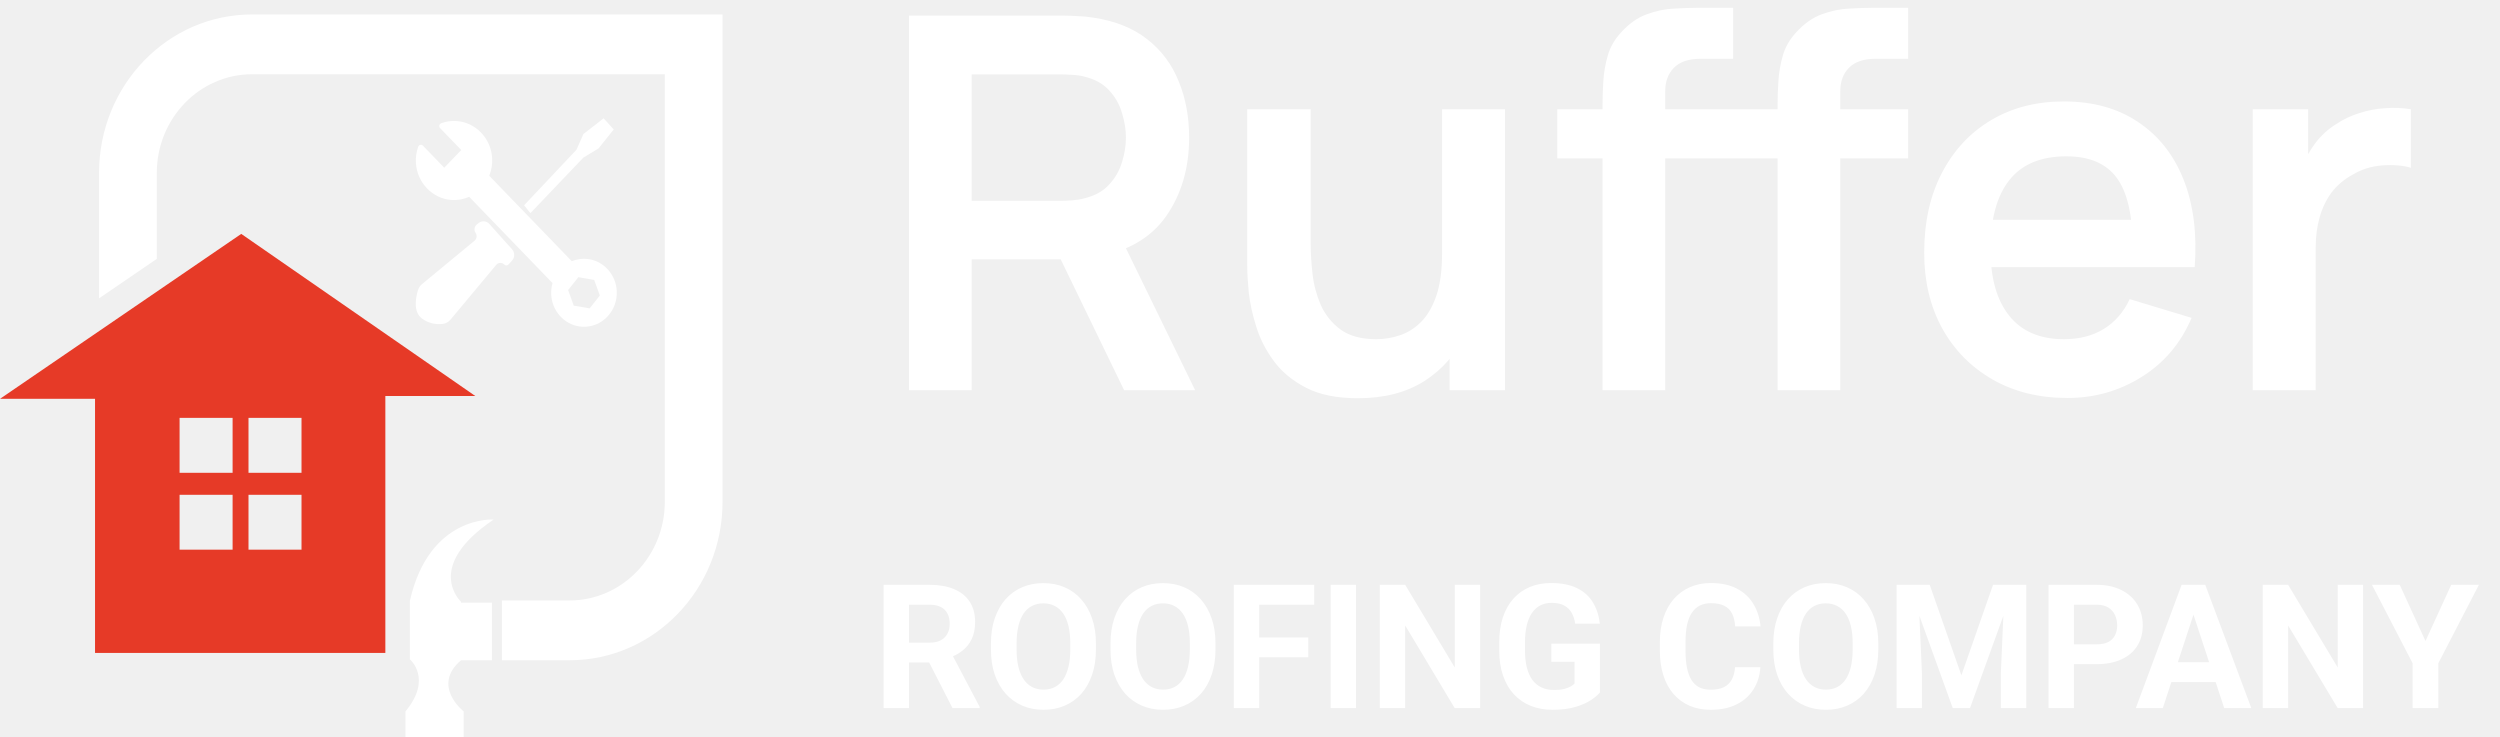
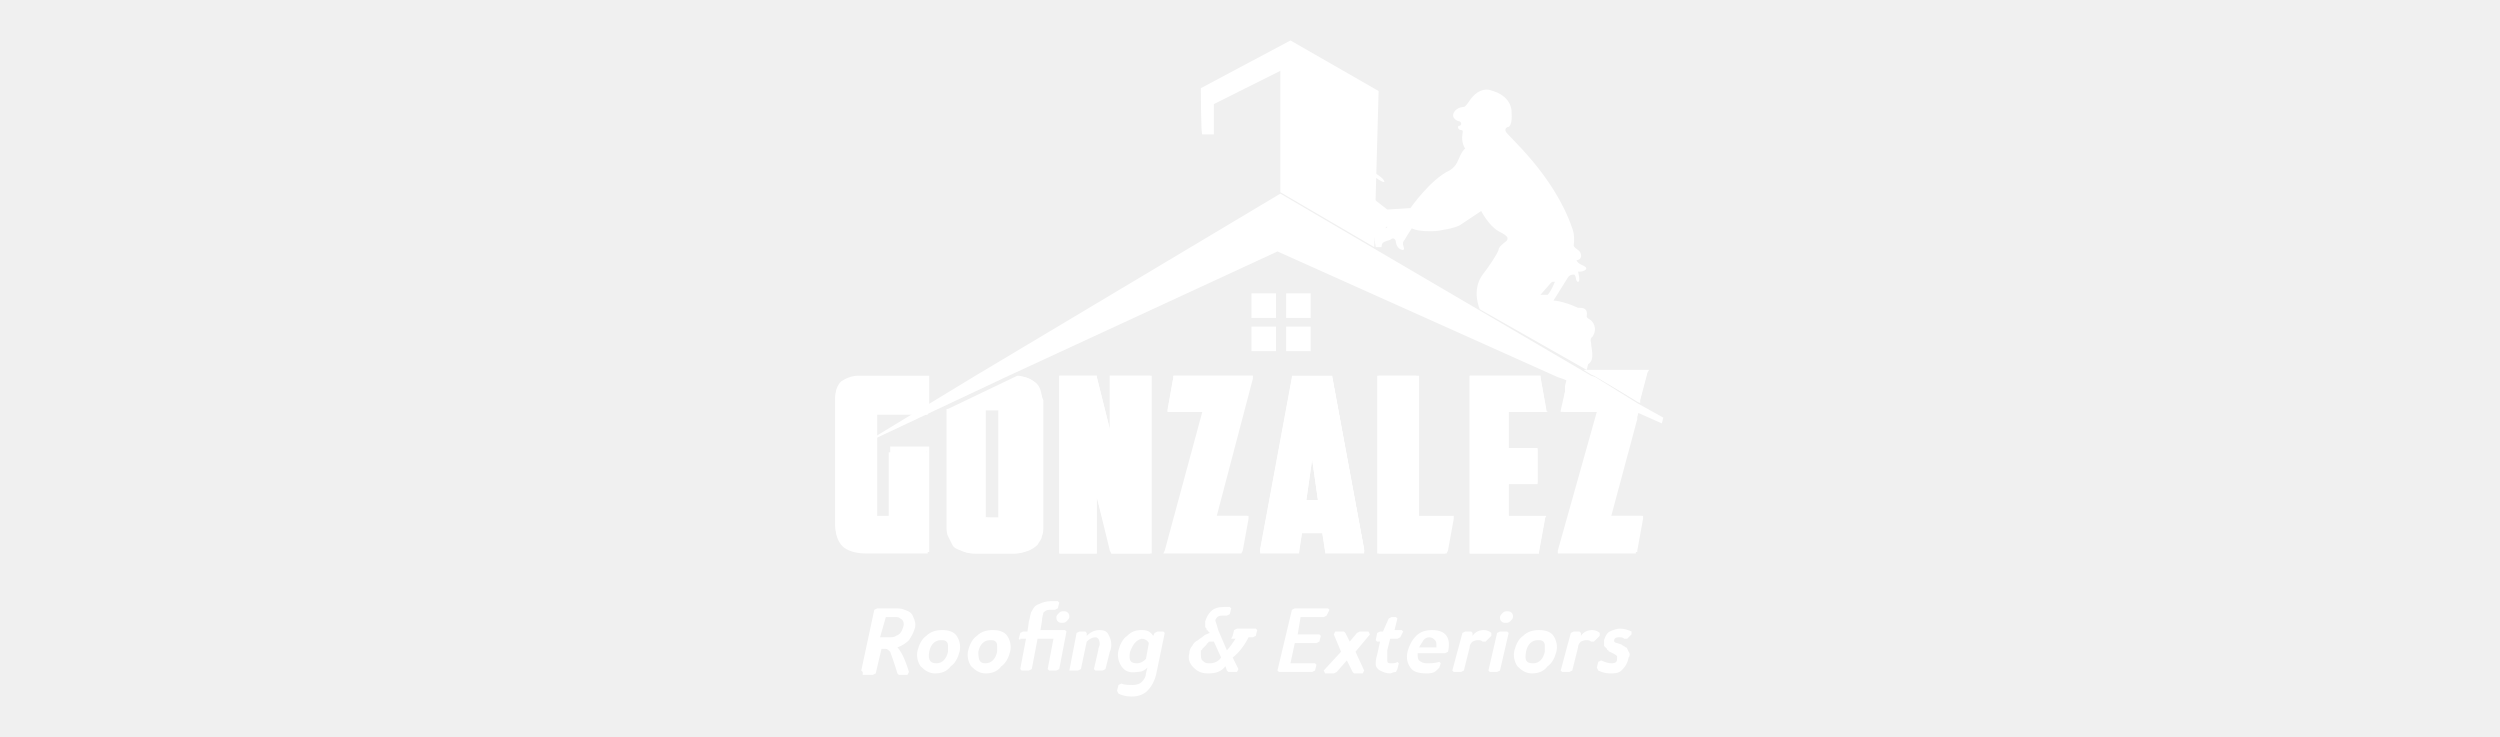
- <svg xmlns="http://www.w3.org/2000/svg" width="173" height="51" viewBox="0 0 173 51" fill="none">
-   <path d="M61.144 40.469H64.325C64.978 40.469 65.538 40.566 66.007 40.762C66.48 40.957 66.843 41.246 67.097 41.629C67.351 42.012 67.478 42.482 67.478 43.041C67.478 43.498 67.399 43.891 67.243 44.219C67.091 44.543 66.874 44.815 66.593 45.033C66.315 45.248 65.989 45.42 65.614 45.549L65.058 45.842H62.292L62.28 44.471H64.337C64.645 44.471 64.901 44.416 65.105 44.307C65.308 44.197 65.46 44.045 65.561 43.85C65.667 43.654 65.72 43.428 65.72 43.17C65.72 42.897 65.669 42.66 65.567 42.461C65.466 42.262 65.311 42.109 65.105 42.004C64.897 41.898 64.638 41.846 64.325 41.846H62.901V49H61.144V40.469ZM65.913 49L63.968 45.197L65.825 45.185L67.794 48.918V49H65.913ZM75.839 44.535V44.94C75.839 45.588 75.751 46.17 75.575 46.685C75.399 47.201 75.151 47.641 74.831 48.004C74.511 48.363 74.128 48.639 73.683 48.83C73.241 49.022 72.751 49.117 72.212 49.117C71.677 49.117 71.186 49.022 70.741 48.83C70.3 48.639 69.917 48.363 69.593 48.004C69.269 47.641 69.017 47.201 68.837 46.685C68.661 46.17 68.573 45.588 68.573 44.94V44.535C68.573 43.883 68.661 43.301 68.837 42.789C69.013 42.273 69.261 41.834 69.581 41.471C69.905 41.107 70.288 40.83 70.73 40.639C71.175 40.447 71.665 40.352 72.2 40.352C72.739 40.352 73.23 40.447 73.671 40.639C74.116 40.83 74.499 41.107 74.819 41.471C75.144 41.834 75.394 42.273 75.569 42.789C75.749 43.301 75.839 43.883 75.839 44.535ZM74.064 44.94V44.523C74.064 44.07 74.022 43.672 73.94 43.328C73.858 42.984 73.737 42.695 73.577 42.461C73.417 42.227 73.222 42.051 72.991 41.934C72.761 41.812 72.497 41.752 72.2 41.752C71.903 41.752 71.64 41.812 71.409 41.934C71.183 42.051 70.989 42.227 70.829 42.461C70.673 42.695 70.554 42.984 70.472 43.328C70.39 43.672 70.349 44.07 70.349 44.523V44.94C70.349 45.389 70.39 45.787 70.472 46.135C70.554 46.478 70.675 46.77 70.835 47.008C70.995 47.242 71.19 47.42 71.421 47.541C71.651 47.662 71.915 47.723 72.212 47.723C72.509 47.723 72.772 47.662 73.003 47.541C73.233 47.42 73.427 47.242 73.583 47.008C73.739 46.77 73.858 46.478 73.94 46.135C74.022 45.787 74.064 45.389 74.064 44.94ZM84.112 44.535V44.94C84.112 45.588 84.024 46.17 83.849 46.685C83.673 47.201 83.425 47.641 83.105 48.004C82.784 48.363 82.401 48.639 81.956 48.83C81.515 49.022 81.024 49.117 80.485 49.117C79.95 49.117 79.46 49.022 79.015 48.83C78.573 48.639 78.19 48.363 77.866 48.004C77.542 47.641 77.29 47.201 77.11 46.685C76.935 46.17 76.847 45.588 76.847 44.94V44.535C76.847 43.883 76.935 43.301 77.11 42.789C77.286 42.273 77.534 41.834 77.855 41.471C78.179 41.107 78.561 40.83 79.003 40.639C79.448 40.447 79.939 40.352 80.474 40.352C81.013 40.352 81.503 40.447 81.944 40.639C82.39 40.83 82.772 41.107 83.093 41.471C83.417 41.834 83.667 42.273 83.843 42.789C84.022 43.301 84.112 43.883 84.112 44.535ZM82.337 44.94V44.523C82.337 44.07 82.296 43.672 82.214 43.328C82.132 42.984 82.011 42.695 81.851 42.461C81.69 42.227 81.495 42.051 81.265 41.934C81.034 41.812 80.77 41.752 80.474 41.752C80.177 41.752 79.913 41.812 79.683 41.934C79.456 42.051 79.263 42.227 79.103 42.461C78.946 42.695 78.827 42.984 78.745 43.328C78.663 43.672 78.622 44.07 78.622 44.523V44.94C78.622 45.389 78.663 45.787 78.745 46.135C78.827 46.478 78.948 46.77 79.108 47.008C79.269 47.242 79.464 47.42 79.694 47.541C79.925 47.662 80.189 47.723 80.485 47.723C80.782 47.723 81.046 47.662 81.276 47.541C81.507 47.42 81.7 47.242 81.856 47.008C82.013 46.77 82.132 46.478 82.214 46.135C82.296 45.787 82.337 45.389 82.337 44.94ZM87.136 40.469V49H85.378V40.469H87.136ZM90.534 44.113V45.484H86.655V44.113H90.534ZM90.944 40.469V41.846H86.655V40.469H90.944ZM93.833 40.469V49H92.081V40.469H93.833ZM102.423 40.469V49H100.665L97.237 43.281V49H95.48V40.469H97.237L100.671 46.193V40.469H102.423ZM110.714 44.541V47.922C110.581 48.082 110.376 48.256 110.099 48.443C109.821 48.627 109.464 48.785 109.026 48.918C108.589 49.051 108.06 49.117 107.438 49.117C106.888 49.117 106.386 49.027 105.933 48.848C105.479 48.664 105.089 48.397 104.761 48.045C104.437 47.693 104.187 47.264 104.011 46.756C103.835 46.244 103.747 45.66 103.747 45.004V44.471C103.747 43.815 103.831 43.23 103.999 42.719C104.171 42.207 104.415 41.775 104.731 41.424C105.048 41.072 105.425 40.805 105.862 40.621C106.3 40.438 106.786 40.346 107.321 40.346C108.063 40.346 108.673 40.467 109.149 40.709C109.626 40.947 109.989 41.279 110.239 41.705C110.493 42.127 110.649 42.611 110.708 43.158H109.003C108.96 42.869 108.878 42.617 108.757 42.402C108.636 42.188 108.462 42.02 108.235 41.898C108.013 41.777 107.724 41.717 107.368 41.717C107.075 41.717 106.813 41.777 106.583 41.898C106.356 42.016 106.165 42.19 106.009 42.42C105.853 42.65 105.733 42.935 105.651 43.275C105.569 43.615 105.528 44.01 105.528 44.459V45.004C105.528 45.449 105.571 45.844 105.657 46.188C105.743 46.527 105.87 46.815 106.038 47.049C106.21 47.279 106.421 47.453 106.671 47.57C106.921 47.688 107.212 47.746 107.544 47.746C107.821 47.746 108.052 47.723 108.235 47.676C108.423 47.629 108.573 47.572 108.687 47.506C108.804 47.435 108.894 47.369 108.956 47.307V45.795H107.351V44.541H110.714ZM120.065 46.17H121.817C121.782 46.744 121.624 47.254 121.343 47.699C121.065 48.145 120.677 48.492 120.177 48.742C119.681 48.992 119.083 49.117 118.384 49.117C117.837 49.117 117.347 49.023 116.913 48.836C116.479 48.645 116.108 48.371 115.8 48.016C115.495 47.66 115.263 47.23 115.103 46.727C114.942 46.223 114.862 45.658 114.862 45.033V44.441C114.862 43.816 114.944 43.252 115.108 42.748C115.276 42.24 115.515 41.809 115.823 41.453C116.136 41.098 116.509 40.824 116.942 40.633C117.376 40.441 117.86 40.346 118.396 40.346C119.106 40.346 119.706 40.475 120.194 40.732C120.687 40.99 121.067 41.346 121.337 41.799C121.61 42.252 121.774 42.768 121.829 43.346H120.071C120.052 43.002 119.983 42.711 119.866 42.473C119.749 42.23 119.571 42.049 119.333 41.928C119.099 41.803 118.786 41.74 118.396 41.74C118.103 41.74 117.847 41.795 117.628 41.904C117.409 42.014 117.226 42.18 117.077 42.402C116.929 42.625 116.817 42.906 116.743 43.246C116.673 43.582 116.638 43.977 116.638 44.43V45.033C116.638 45.475 116.671 45.863 116.737 46.199C116.804 46.531 116.905 46.812 117.042 47.043C117.183 47.27 117.362 47.441 117.581 47.559C117.804 47.672 118.071 47.728 118.384 47.728C118.751 47.728 119.054 47.67 119.292 47.553C119.53 47.435 119.712 47.262 119.837 47.031C119.966 46.801 120.042 46.514 120.065 46.17ZM129.979 44.535V44.94C129.979 45.588 129.892 46.17 129.716 46.685C129.54 47.201 129.292 47.641 128.972 48.004C128.651 48.363 128.269 48.639 127.823 48.83C127.382 49.022 126.892 49.117 126.353 49.117C125.817 49.117 125.327 49.022 124.882 48.83C124.44 48.639 124.058 48.363 123.733 48.004C123.409 47.641 123.157 47.201 122.978 46.685C122.802 46.17 122.714 45.588 122.714 44.94V44.535C122.714 43.883 122.802 43.301 122.978 42.789C123.153 42.273 123.401 41.834 123.722 41.471C124.046 41.107 124.429 40.83 124.87 40.639C125.315 40.447 125.806 40.352 126.341 40.352C126.88 40.352 127.37 40.447 127.812 40.639C128.257 40.83 128.64 41.107 128.96 41.471C129.284 41.834 129.534 42.273 129.71 42.789C129.89 43.301 129.979 43.883 129.979 44.535ZM128.204 44.94V44.523C128.204 44.07 128.163 43.672 128.081 43.328C127.999 42.984 127.878 42.695 127.718 42.461C127.558 42.227 127.362 42.051 127.132 41.934C126.901 41.812 126.638 41.752 126.341 41.752C126.044 41.752 125.78 41.812 125.55 41.934C125.323 42.051 125.13 42.227 124.97 42.461C124.813 42.695 124.694 42.984 124.612 43.328C124.53 43.672 124.489 44.07 124.489 44.523V44.94C124.489 45.389 124.53 45.787 124.612 46.135C124.694 46.478 124.815 46.77 124.976 47.008C125.136 47.242 125.331 47.42 125.562 47.541C125.792 47.662 126.056 47.723 126.353 47.723C126.649 47.723 126.913 47.662 127.144 47.541C127.374 47.42 127.567 47.242 127.724 47.008C127.88 46.77 127.999 46.478 128.081 46.135C128.163 45.787 128.204 45.389 128.204 44.94ZM132.048 40.469H133.536L135.728 46.732L137.919 40.469H139.407L136.325 49H135.13L132.048 40.469ZM131.245 40.469H132.728L132.997 46.574V49H131.245V40.469ZM138.728 40.469H140.216V49H138.458V46.574L138.728 40.469ZM145.079 45.959H142.905V44.588H145.079C145.415 44.588 145.688 44.533 145.899 44.424C146.11 44.31 146.265 44.154 146.362 43.955C146.46 43.756 146.509 43.531 146.509 43.281C146.509 43.027 146.46 42.791 146.362 42.572C146.265 42.353 146.11 42.178 145.899 42.045C145.688 41.912 145.415 41.846 145.079 41.846H143.515V49H141.757V40.469H145.079C145.747 40.469 146.319 40.59 146.796 40.832C147.276 41.07 147.644 41.4 147.897 41.822C148.151 42.244 148.278 42.727 148.278 43.27C148.278 43.82 148.151 44.297 147.897 44.699C147.644 45.102 147.276 45.412 146.796 45.631C146.319 45.85 145.747 45.959 145.079 45.959ZM151.987 41.928L149.667 49H147.798L150.968 40.469H152.157L151.987 41.928ZM153.915 49L151.589 41.928L151.401 40.469H152.603L155.79 49H153.915ZM153.81 45.824V47.201H149.304V45.824H153.81ZM163.524 40.469V49H161.767L158.339 43.281V49H156.581V40.469H158.339L161.772 46.193V40.469H163.524ZM166.062 40.469L167.843 44.359L169.624 40.469H171.54L168.733 45.895V49H166.952V45.895L164.14 40.469H166.062Z" fill="white" />
-   <path d="M62.902 27V1.08H73.612C73.864 1.08 74.188 1.092 74.584 1.116C74.98 1.128 75.346 1.164 75.682 1.224C77.182 1.452 78.418 1.95 79.39 2.718C80.374 3.486 81.1 4.458 81.568 5.634C82.048 6.798 82.288 8.094 82.288 9.522C82.288 11.634 81.754 13.452 80.686 14.976C79.618 16.488 77.98 17.424 75.772 17.784L73.918 17.946H67.24V27H62.902ZM77.788 27L72.676 16.452L77.086 15.48L82.702 27H77.788ZM67.24 13.896H73.432C73.672 13.896 73.942 13.884 74.242 13.86C74.542 13.836 74.818 13.788 75.07 13.716C75.79 13.536 76.354 13.218 76.762 12.762C77.182 12.306 77.476 11.79 77.644 11.214C77.824 10.638 77.914 10.074 77.914 9.522C77.914 8.97 77.824 8.406 77.644 7.83C77.476 7.242 77.182 6.72 76.762 6.264C76.354 5.808 75.79 5.49 75.07 5.31C74.818 5.238 74.542 5.196 74.242 5.184C73.942 5.16 73.672 5.148 73.432 5.148H67.24V13.896ZM93.957 27.558C92.517 27.558 91.329 27.318 90.394 26.838C89.457 26.358 88.713 25.746 88.162 25.002C87.609 24.258 87.201 23.466 86.938 22.626C86.674 21.786 86.499 20.994 86.415 20.25C86.344 19.494 86.308 18.882 86.308 18.414V7.56H90.7V16.92C90.7 17.52 90.742 18.198 90.826 18.954C90.909 19.698 91.102 20.418 91.401 21.114C91.713 21.798 92.169 22.362 92.769 22.806C93.382 23.25 94.204 23.472 95.236 23.472C95.787 23.472 96.334 23.382 96.874 23.202C97.413 23.022 97.9 22.716 98.332 22.284C98.775 21.84 99.129 21.234 99.394 20.466C99.657 19.698 99.79 18.726 99.79 17.55L102.363 18.648C102.363 20.304 102.039 21.804 101.391 23.148C100.755 24.492 99.814 25.566 98.566 26.37C97.317 27.162 95.781 27.558 93.957 27.558ZM100.311 27V20.97H99.79V7.56H104.145V27H100.311ZM110.895 27V7.254C110.895 6.762 110.913 6.222 110.949 5.634C110.985 5.034 111.087 4.44 111.255 3.852C111.423 3.264 111.729 2.73 112.173 2.25C112.725 1.638 113.319 1.218 113.955 0.99C114.603 0.75 115.239 0.618 115.863 0.594C116.487 0.558 117.033 0.54 117.501 0.54H119.931V4.068H117.681C116.853 4.068 116.235 4.278 115.827 4.698C115.431 5.106 115.233 5.646 115.233 6.318V27H110.895ZM107.763 10.962V7.56H119.931V10.962H107.763ZM123.009 27V7.254C123.009 6.762 123.027 6.222 123.063 5.634C123.099 5.034 123.201 4.44 123.369 3.852C123.537 3.264 123.843 2.73 124.287 2.25C124.839 1.638 125.433 1.218 126.069 0.99C126.717 0.75 127.353 0.618 127.977 0.594C128.601 0.558 129.147 0.54 129.615 0.54H132.045V4.068H129.795C128.967 4.068 128.349 4.278 127.941 4.698C127.545 5.106 127.347 5.646 127.347 6.318V27H123.009ZM119.877 10.962V7.56H132.045V10.962H119.877ZM143.072 27.54C141.104 27.54 139.376 27.114 137.888 26.262C136.4 25.41 135.236 24.228 134.396 22.716C133.568 21.204 133.154 19.464 133.154 17.496C133.154 15.372 133.562 13.53 134.378 11.97C135.194 10.398 136.328 9.18 137.78 8.316C139.232 7.452 140.912 7.02 142.82 7.02C144.836 7.02 146.546 7.494 147.95 8.442C149.366 9.378 150.416 10.704 151.1 12.42C151.784 14.136 152.042 16.158 151.874 18.486H147.572V16.902C147.56 14.79 147.188 13.248 146.456 12.276C145.724 11.304 144.572 10.818 143 10.818C141.224 10.818 139.904 11.37 139.04 12.474C138.176 13.566 137.744 15.168 137.744 17.28C137.744 19.248 138.176 20.772 139.04 21.852C139.904 22.932 141.164 23.472 142.82 23.472C143.888 23.472 144.806 23.238 145.574 22.77C146.354 22.29 146.954 21.6 147.374 20.7L151.658 21.996C150.914 23.748 149.762 25.11 148.202 26.082C146.654 27.054 144.944 27.54 143.072 27.54ZM136.376 18.486V15.21H149.75V18.486H136.376ZM155.89 27V7.56H159.724V12.294L159.256 11.682C159.496 11.034 159.814 10.446 160.21 9.918C160.618 9.378 161.104 8.934 161.668 8.586C162.148 8.262 162.676 8.01 163.252 7.83C163.84 7.638 164.44 7.524 165.052 7.488C165.664 7.44 166.258 7.464 166.834 7.56V11.61C166.258 11.442 165.592 11.388 164.836 11.448C164.092 11.508 163.42 11.718 162.82 12.078C162.22 12.402 161.728 12.816 161.344 13.32C160.972 13.824 160.696 14.4 160.516 15.048C160.336 15.684 160.246 16.374 160.246 17.118V27H155.89Z" fill="white" />
-   <path d="M40.68 17.924C40.284 17.877 39.907 17.936 39.569 18.076L33.856 12.163C34.009 11.786 34.083 11.366 34.055 10.925C33.971 9.57 32.915 8.47 31.607 8.376C31.227 8.348 30.862 8.404 30.529 8.528C30.392 8.579 30.355 8.763 30.458 8.869L31.92 10.383L30.741 11.605L29.269 10.082C29.167 9.976 28.991 10.012 28.941 10.153C28.815 10.502 28.756 10.884 28.781 11.284C28.865 12.653 29.942 13.761 31.264 13.839C31.693 13.864 32.101 13.783 32.467 13.619L38.234 19.589C38.148 19.889 38.117 20.214 38.157 20.552C38.29 21.674 39.198 22.55 40.288 22.61C41.648 22.685 42.764 21.52 42.678 20.108C42.61 18.983 41.761 18.054 40.68 17.924ZM40.802 21.34L39.704 21.151L39.314 20.072L40.021 19.181L41.118 19.371L41.509 20.45L40.802 21.34Z" fill="white" />
-   <path d="M41.771 8.188L40.373 9.274L39.893 10.36L36.267 14.206L36.704 14.749L40.373 10.903L41.422 10.269L42.47 8.957L41.771 8.188Z" fill="white" />
-   <path d="M32.912 16.118C33.03 16.289 32.998 16.526 32.839 16.656L29.202 19.662C29.07 19.772 28.973 19.92 28.922 20.087C28.777 20.568 28.574 21.563 29.19 22.034C29.698 22.421 30.254 22.453 30.61 22.419C30.828 22.399 31.03 22.292 31.174 22.12L34.339 18.328C34.484 18.154 34.74 18.145 34.897 18.307C34.977 18.39 35.108 18.388 35.187 18.302L35.433 18.033C35.632 17.814 35.633 17.474 35.436 17.253L33.861 15.496C33.665 15.278 33.342 15.252 33.116 15.437L32.991 15.539C32.82 15.679 32.785 15.934 32.912 16.118Z" fill="white" />
-   <path d="M17.442 1C11.595 1 6.855 5.909 6.855 11.965V20.645L10.851 17.913V11.965C10.851 8.201 13.807 5.138 17.442 5.138H46.005V34.724C46.005 38.489 43.048 41.551 39.414 41.551H34.733V45.689H39.414C45.26 45.689 50 40.78 50 34.724V1H17.442Z" fill="white" />
-   <path d="M16.694 16.185L0 27.599H6.576V45.185H26.666V27.404H32.892L16.694 16.185ZM16.096 34.433V38.039H15.541H12.427V34.433V34.239H15.541H16.096V34.433ZM16.096 32.525V32.719H15.541H12.427V32.525V28.918H15.541H16.096V32.525ZM20.865 34.433V38.039H17.75H17.196V34.433V34.239H17.75H20.865V34.433ZM20.865 32.525V32.719H17.75H17.196V32.525V28.918H17.75H20.865V32.525Z" fill="#E63A27" />
-   <path d="M28.058 49.23C29.95 46.953 28.363 45.626 28.363 45.626V41.579C29.706 35.636 34.162 35.952 34.162 35.952C29.279 39.24 31.904 41.642 31.904 41.642V41.706H34.04V45.689H31.904C29.828 47.459 32.087 49.23 32.087 49.23V51H28.058V49.23Z" fill="white" />
+ <svg xmlns="http://www.w3.org/2000/svg" version="1.1" id="Capa_1" x="0px" y="0px" viewBox="0 0 173 51" style="enable-background:new 0 0 173 51;" xml:space="preserve">
+   <style type="text/css">
+ 	.st0{fill:#FFFFFF;}
+ </style>
+   <g>
+     <path class="st0" d="M83.2,9.3H84V7.2l4.6-2.3v8.4l6.5,3.8l0.3-10.8l-6.1-3.5l-6.2,3.3C83.1,6.1,83.1,9.3,83.2,9.3z" />
+     <g>
+       <g>
+         <g>
+           <path class="st0" d="M58,27.6c0-0.4,0.1-0.8,0.4-1.1c0.2-0.3,0.6-0.4,1.1-0.4h4.6l0,2.2h-3.4c-0.1,0-0.2,0.1-0.2,0.2v7.1      c0,0.2,0.1,0.2,0.2,0.2h1.1v-4.7h2.3v6.9h-4.2c-0.7,0-1.2-0.1-1.4-0.4c-0.3-0.3-0.4-0.8-0.4-1.4V27.6z" />
+         </g>
+         <g>
+           <path class="st0" d="M71.5,26.6c-0.2-0.2-0.6-0.4-1-0.4l-4.8,2.3v8c0,0.2,0,0.4,0.1,0.7c0.1,0.2,0.1,0.4,0.3,0.5      c0.1,0.2,0.3,0.3,0.5,0.4c0.2,0.1,0.5,0.1,0.8,0.1h2.8c0.3,0,0.6,0,0.8-0.1c0.2-0.1,0.4-0.2,0.5-0.4c0.1-0.2,0.2-0.3,0.3-0.5      c0.1-0.2,0.1-0.4,0.1-0.7v-8.7C71.8,27.2,71.7,26.9,71.5,26.6z M69.4,35.8c0,0.1,0,0.2,0,0.2c0,0-0.1,0.1-0.2,0.1h-0.9      c-0.1,0-0.2,0-0.2-0.1c0,0,0-0.1,0-0.2v-7.3c0-0.2,0.1-0.2,0.2-0.2h0.9c0.1,0,0.2,0.1,0.2,0.2V35.8z" />
+         </g>
+         <g>
+           <path class="st0" d="M73.5,26.2h2.3L77,31v-4.8h2.5v11.9H77l-1.3-5v5h-2.2V26.2z" />
+         </g>
+         <g>
+           <path class="st0" d="M84,35.9h2.2l-0.4,2.2h-5l2.7-9.7H81l0.4-2.2h5.2L84,35.9z" />
+         </g>
+         <g>
+           <path class="st0" d="M90,36.6l-0.2,1.5h-2.4l2.2-11.9h2.6l2.2,11.9h-2.4l-0.2-1.5H90z M90.2,34.7h1.1l-0.5-4.2L90.2,34.7z" />
+         </g>
+         <g>
+           <path class="st0" d="M95.6,26.2H98v9.7h2.4l-0.4,2.2h-4.4V26.2z" />
+         </g>
+         <g>
+           <path class="st0" d="M101.8,26.2h4.6l0.4,2.2h-2.6v2.8h2v2.1h-2v2.6h2.5l-0.4,2.2h-4.5V26.2z" />
+         </g>
+         <g>
+           <polygon class="st0" points="113.4,35.9 113,38.1 108,38.1 110.7,28.4 108.2,28.4 108.4,27.2 108.4,27.2 108.5,26.7 108.6,26.3       108.6,26.3 110.1,26.3 110.3,26.5 113.3,28.2 113.1,28.8 113.1,29 111.2,35.9     " />
+         </g>
+         <g>
+           <polygon class="st0" points="113.9,25.8 113.4,27.6 110.4,25.9 110.2,25.8     " />
+         </g>
+       </g>
+       <g>
+         <g>
+           <path class="st0" d="M58,27.6c0-0.4,0.1-0.8,0.4-1.1c0.2-0.3,0.6-0.4,1.1-0.4h4.6l0,2.2h-3.4c-0.1,0-0.2,0.1-0.2,0.2v7.1      c0,0.2,0.1,0.2,0.2,0.2h1.1v-4.7h2.3v6.9h-4.2c-0.7,0-1.2-0.1-1.4-0.4c-0.3-0.3-0.4-0.8-0.4-1.4V27.6z" />
+           <path class="st0" d="M64.1,26.2l0,2.2h-3.4c-0.1,0-0.2,0.1-0.2,0.2v7.1c0,0.2,0.1,0.2,0.2,0.2h1.1v-4.7h2.3v6.9h-4.2      c-0.7,0-1.2-0.1-1.4-0.4c-0.3-0.3-0.4-0.8-0.4-1.4v-8.6c0-0.4,0.1-0.8,0.4-1.1c0.2-0.3,0.6-0.4,1.1-0.4H64.1 M64.2,26h-0.2h-4.6      c-0.5,0-0.9,0.2-1.2,0.4c-0.3,0.3-0.4,0.7-0.4,1.2v8.6c0,0.7,0.2,1.2,0.5,1.5c0.3,0.3,0.8,0.5,1.6,0.5h4.2h0.2v-0.2v-6.9v-0.2      h-0.2h-2.3h-0.2v0.2v4.6h-0.9c0,0,0,0,0,0c0,0,0,0,0-0.1v-7.1c0-0.1,0-0.1,0-0.1c0,0,0,0,0,0h3.4h0.2l0-0.2l0-2.2L64.2,26      L64.2,26z" />
+         </g>
+         <g>
+           <path class="st0" d="M71.5,26.6c-0.2-0.2-0.6-0.4-1-0.4l-4.8,2.3v8c0,0.2,0,0.4,0.1,0.7c0.1,0.2,0.1,0.4,0.3,0.5      c0.1,0.2,0.3,0.3,0.5,0.4c0.2,0.1,0.5,0.1,0.8,0.1h2.8c0.3,0,0.6,0,0.8-0.1c0.2-0.1,0.4-0.2,0.5-0.4c0.1-0.2,0.2-0.3,0.3-0.5      c0.1-0.2,0.1-0.4,0.1-0.7v-8.7C71.8,27.2,71.7,26.9,71.5,26.6z M69.4,35.8c0,0.1,0,0.2,0,0.2c0,0-0.1,0.1-0.2,0.1h-0.9      c-0.1,0-0.2,0-0.2-0.1c0,0,0-0.1,0-0.2v-7.3c0-0.2,0.1-0.2,0.2-0.2h0.9c0.1,0,0.2,0.1,0.2,0.2V35.8z" />
+           <path class="st0" d="M70.5,26.2c0.4,0,0.8,0.2,1,0.4c0.3,0.3,0.4,0.7,0.4,1.1v8.7c0,0.2,0,0.4-0.1,0.7c-0.1,0.2-0.1,0.4-0.3,0.5      c-0.1,0.2-0.3,0.3-0.5,0.4c-0.2,0.1-0.5,0.1-0.8,0.1h-2.8c-0.3,0-0.6,0-0.8-0.1c-0.2-0.1-0.4-0.2-0.5-0.4      c-0.1-0.2-0.2-0.3-0.3-0.5c-0.1-0.2-0.1-0.4-0.1-0.7v-8L70.5,26.2 M68.3,36h0.9c0.1,0,0.2,0,0.2-0.1c0,0,0-0.1,0-0.2v-7.3      c0-0.2-0.1-0.2-0.2-0.2h-0.9c-0.1,0-0.2,0.1-0.2,0.2v7.3c0,0.1,0,0.2,0,0.2C68.1,36,68.2,36,68.3,36 M70.4,26L70.4,26l-4.8,2.3      l-0.1,0v0.1v8c0,0.2,0,0.5,0.1,0.7c0.1,0.2,0.2,0.4,0.3,0.6c0.1,0.2,0.3,0.3,0.6,0.4c0.2,0.1,0.5,0.2,0.9,0.2h2.8      c0.3,0,0.6-0.1,0.9-0.2c0.2-0.1,0.4-0.2,0.6-0.4c0.1-0.2,0.3-0.4,0.3-0.6c0.1-0.2,0.1-0.4,0.1-0.7v-8.7c0-0.5-0.1-0.9-0.4-1.2      C71.3,26.2,71,26.1,70.4,26L70.4,26L70.4,26z M68.2,35.8C68.2,35.8,68.2,35.8,68.2,35.8l0-7.4c0,0,0-0.1,0-0.1c0,0,0,0,0,0h0.9      c0,0,0,0,0,0c0,0,0,0,0,0.1v7.3c0,0,0,0.1,0,0.1c0,0,0,0-0.1,0L68.2,35.8C68.3,35.9,68.2,35.9,68.2,35.8L68.2,35.8z" />
+         </g>
+         <g>
+           <path class="st0" d="M73.5,26.2h2.3L77,31v-4.8h2.5v11.9H77l-1.3-5v5h-2.2V26.2z" />
+           <path class="st0" d="M79.4,26.2v11.9H77l-1.3-5v5h-2.2V26.2h2.3L77,31v-4.8H79.4 M79.6,26h-0.2H77h-0.2v0.2v3.5l-0.9-3.6l0-0.1      h-0.1h-2.3h-0.2v0.2v11.9v0.2h0.2h2.2h0.2v-0.2v-3.7l1,3.8l0,0.1H77h2.5h0.2v-0.2V26.2V26L79.6,26z" />
+         </g>
+         <g>
+           <path class="st0" d="M84,35.9h2.2l-0.4,2.2h-5l2.7-9.7H81l0.4-2.2h5.2L84,35.9z" />
+           <path class="st0" d="M86.5,26.2L84,35.9h2.2l-0.4,2.2h-5l2.7-9.7H81l0.4-2.2H86.5 M86.7,26h-0.2h-5.2h-0.1l0,0.1l-0.4,2.2l0,0.2      H81h2.3l-2.6,9.5l-0.1,0.2h0.2h5h0.1l0-0.1l0.4-2.2l0-0.2h-0.2h-2l2.5-9.5L86.7,26L86.7,26z" />
+         </g>
+         <g>
+           <path class="st0" d="M90,36.6l-0.2,1.5h-2.4l2.2-11.9h2.6l2.2,11.9h-2.4l-0.2-1.5H90z M90.2,34.7h1.1l-0.5-4.2L90.2,34.7z" />
+           <path class="st0" d="M92.1,26.2l2.2,11.9h-2.4l-0.2-1.5H90l-0.2,1.5h-2.4l2.2-11.9H92.1 M90.2,34.7h1.1l-0.5-4.2L90.2,34.7       M92.2,26h-0.1h-2.6h-0.1l0,0.1l-2.2,11.9l0,0.2h0.2h2.4h0.1l0-0.1l0.2-1.3h1.4l0.2,1.3l0,0.1h0.1h2.4h0.2l0-0.2l-2.2-11.9      L92.2,26L92.2,26z M90.4,34.6l0.4-2.8l0.4,2.8H90.4L90.4,34.6z" />
+         </g>
+         <g>
+           <path class="st0" d="M95.6,26.2H98v9.7h2.4l-0.4,2.2h-4.4V26.2z" />
+           <path class="st0" d="M98,26.2v9.7h2.4l-0.4,2.2h-4.4V26.2H98 M98.2,26H98h-2.5h-0.2v0.2v11.9v0.2h0.2h4.4h0.1l0-0.1l0.4-2.2      l0-0.2h-0.2h-2.2v-9.6V26L98.2,26z" />
+         </g>
+         <g>
+           <path class="st0" d="M101.8,26.2h4.6l0.4,2.2h-2.6v2.8h2v2.1h-2v2.6h2.5l-0.4,2.2h-4.5V26.2z" />
+           <path class="st0" d="M106.5,26.2l0.4,2.2h-2.6v2.8h2v2.1h-2v2.6h2.5l-0.4,2.2h-4.5V26.2H106.5 M106.6,26h-0.1h-4.6h-0.2v0.2      v11.9v0.2h0.2h4.5h0.1l0-0.1l0.4-2.2l0-0.2h-0.2h-2.3v-2.3h1.8h0.2v-0.2v-2.1v-0.2h-0.2h-1.8v-2.5h2.4h0.2l0-0.2l-0.4-2.2      L106.6,26L106.6,26z" />
+         </g>
+         <g>
+           <polygon class="st0" points="113.4,35.9 113,38.1 108,38.1 110.7,28.4 108.2,28.4 108.4,27.2 108.4,27.2 108.5,26.7 108.6,26.3       108.6,26.3 110.1,26.3 110.3,26.5 113.3,28.2 113.1,28.8 113.1,29 111.2,35.9     " />
+           <path class="st0" d="M110.1,26.3l0.2,0.1l2.9,1.7l-0.2,0.6l0,0.2l-1.9,6.9h2.2l-0.4,2.2h-5l2.7-9.7h-2.5l0.2-1.2l0,0l0.1-0.4      l0.1-0.4l0,0H110.1 M110.1,26.2L110.1,26.2h-1.5h-0.1l0,0.1l0,0l-0.1,0.4l0,0.2l0,0l0,0.2l-0.2,1.2l0,0.2h0.2h2.3l-2.6,9.5      l-0.1,0.2h0.2h5h0.1l0-0.1l0.4-2.2l0-0.2h-0.2h-2l1.8-6.7l0-0.2l0.2-0.6l0-0.1l-0.1-0.1l-2.9-1.7L110.1,26.2L110.1,26.2      L110.1,26.2z" />
+         </g>
+         <g>
+           <polygon class="st0" points="113.9,25.8 113.4,27.6 110.4,25.9 110.2,25.8     " />
+           <path class="st0" d="M113.9,25.8l-0.5,1.9l-2.9-1.7l-0.2-0.1H113.9 M114.1,25.6h-0.2h-3.7h-0.6l0.5,0.3l0.2,0.1l2.9,1.7l0.2,0.1      l0.1-0.2l0.5-1.9L114.1,25.6L114.1,25.6z" />
+         </g>
+       </g>
+       <g>
+         <g>
+           <path class="st0" d="M64.2,31.1v7.2h-4.3c-0.7,0-1.3-0.2-1.6-0.5c-0.3-0.3-0.5-0.8-0.5-1.5v-8.6c0-0.5,0.1-0.9,0.4-1.2      c0.3-0.3,0.7-0.4,1.2-0.4h4.8l0,0.2l0,2.2l0,0.2h-3.6c0,0,0,0,0,0c0,0,0,0,0,0.1v7.1c0,0,0,0.1,0,0.1c0,0,0,0,0,0h0.9v-4.7H64.2      z" />
+         </g>
+         <g>
+           <path class="st0" d="M71.6,26.5c-0.2-0.3-0.6-0.4-1.1-0.5l0,0l0,0l-4.8,2.3l-0.1,0v8.1c0,0.2,0,0.5,0.1,0.7      c0.1,0.2,0.2,0.4,0.3,0.6c0.1,0.2,0.3,0.3,0.6,0.4c0.2,0.1,0.5,0.2,0.9,0.2h2.8c0.3,0,0.6-0.1,0.9-0.2c0.2-0.1,0.4-0.2,0.6-0.4      c0.1-0.2,0.3-0.4,0.3-0.6c0.1-0.2,0.1-0.4,0.1-0.7v-8.7C72,27.2,71.9,26.8,71.6,26.5z M68.2,35.8v-7.3c0,0,0-0.1,0-0.1      c0,0,0,0,0,0h0.9c0,0,0,0,0,0c0,0,0,0,0,0.1v7.3c0,0,0,0.1,0,0.1c0,0,0,0-0.1,0L68.2,35.8C68.3,35.9,68.2,35.9,68.2,35.8      C68.2,35.8,68.2,35.8,68.2,35.8z" />
+         </g>
+         <g>
+           <polygon class="st0" points="79.6,26 79.6,38.3 76.9,38.3 76.8,38.1 75.9,34.4 75.9,38.3 73.3,38.3 73.3,26 75.9,26 75.9,26.1       76.8,29.7 76.8,26     " />
+         </g>
+         <g>
+           <polygon class="st0" points="86.7,26.2 84.2,35.7 86.4,35.7 86.4,35.9 86,38.1 85.9,38.3 80.5,38.3 80.6,38.1 83.2,28.5       80.8,28.5 80.8,28.4 81.2,26.1 81.2,26 86.7,26     " />
+         </g>
+         <g>
+           <path class="st0" d="M94.4,38.1l-2.2-11.9l0-0.1h-2.8l0,0.1l-2.2,11.9l0,0.2h2.7l0-0.1l0.2-1.3h1.4l0.2,1.3l0,0.1h2.7L94.4,38.1      z M90.4,34.6l0.4-2.8l0.4,2.8H90.4z" />
+         </g>
+         <g>
+           <polygon class="st0" points="100.6,35.7 100.6,35.9 100.2,38.1 100.1,38.3 95.4,38.3 95.4,26 98.2,26 98.2,35.7     " />
+         </g>
+         <g>
+           <polygon class="st0" points="107,35.7 106.9,35.9 106.5,38.1 106.5,38.3 101.7,38.3 101.7,26 106.6,26 106.6,26.1 107,28.4       107.1,28.5 104.4,28.5 104.4,31.1 106.4,31.1 106.4,33.4 104.4,33.4 104.4,35.7     " />
+         </g>
+         <g>
+           <polygon class="st0" points="113.6,35.7 113.6,35.9 113.2,38.1 113.2,38.3 107.8,38.3 107.8,38.1 110.5,28.5 108,28.5 108,28.4       108.3,27.1 108.3,26.9 108.3,26.9 108.3,26.7 108.4,26.3 108.4,26.3 108.5,26.2 110.1,26.2 110.2,26.2 110.4,26.3 113.3,28       113.4,28.1 113.4,28.2 113.3,28.8 113.2,29 111.4,35.7     " />
+         </g>
+         <g>
+           <polygon class="st0" points="114.1,25.6 114,25.8 113.5,27.7 113.5,27.9 113.3,27.8 110.4,26 110.1,25.9 109.6,25.6     " />
+         </g>
+       </g>
+     </g>
+     <g>
+       <rect x="86.6" y="20.3" class="st0" width="1.7" height="1.7" />
+       <rect x="89" y="20.3" class="st0" width="1.7" height="1.7" />
+       <rect x="86.6" y="22.6" class="st0" width="1.7" height="1.7" />
+       <rect x="89" y="22.6" class="st0" width="1.7" height="1.7" />
+     </g>
+     <g>
+       <g>
+         <path class="st0" d="M110.2,23.3c0.4-0.6,0-1.1-0.2-1.2c-0.2-0.1-0.2-0.2-0.2-0.2c0.1-0.6-0.3-0.6-0.5-0.6c-0.1,0-0.1,0-0.1,0     c-1.1-0.5-1.7-0.5-1.7-0.5l1-1.6c0,0,0.1-0.2,0.4-0.2c0.2,0,0.1,0.5,0.3,0.5h0c0.2,0,0-0.7,0-0.7c0,0,0.1,0,0.1,0     c0.3,0,0.7-0.2,0.3-0.4c-0.5-0.2-0.5-0.4-0.5-0.4c0.4,0,0.4-0.5,0.1-0.7c-0.3-0.2-0.3-0.3-0.3-0.3c0.1-0.8-0.1-1.2-0.1-1.2     c-1.3-3.8-4.6-6.5-4.6-6.7c-0.1-0.2,0.1-0.3,0.1-0.3c0.4,0,0.3-1,0.3-1s0.1-0.9-1-1.4c-0.3-0.1-0.5-0.2-0.7-0.2     c-0.7,0-1.1,0.6-1.3,0.9c-0.2,0.3-0.3,0.3-0.3,0.3c0,0,0,0,0,0s0,0,0,0c0,0-0.5,0-0.7,0.4c-0.2,0.4,0.3,0.6,0.4,0.6     c0.2,0.1,0.1,0.3,0,0.3c-0.2,0-0.1,0.3,0.1,0.3c0.2,0,0.1,0.2,0.1,0.3c-0.1,0.6,0.2,1,0.2,1c-0.1,0-0.3,0.3-0.5,0.8     c-0.2,0.5-0.6,0.7-0.6,0.7c-1.3,0.6-2.7,2.6-2.7,2.6L96,14.5l-0.9-0.7v-1.6c0.1,0.1,0.5,0.4,0.7,0.4c0,0,0,0,0,0     c0-0.2-0.4-0.5-0.8-0.7c0,0-0.1,0-0.2,0c-0.4,0-1,0.3-1.3,0.5c-0.4,0.3,0,0.4,0,0.4s0.6-0.2,0.8-0.2c0.2,0,0.2,0.3,0.2,0.3     s0.1,1.4,0.1,1.9c0,0.4,0.1,0.4,0.2,0.4c0,0,0.1,0,0.1,0l0.3,1.9l0.4,0c0,0,0-0.2,0.1-0.3c0.1-0.1,0.5-0.2,0.5-0.2     s0.1-0.1,0.2-0.1c0.1,0,0.2,0.1,0.2,0.3c0.1,0.5,0.5,0.5,0.5,0.5c0.2-0.1-0.2-0.4,0.1-0.7c0.1-0.2,0.5-0.8,0.5-0.8S98,16,98.9,16     c0.3,0,0.6,0,1-0.1c0.7-0.1,1.1-0.3,1.1-0.3l1.5-1c0,0,0.5,1,1.2,1.4c0.8,0.4,0.6,0.5,0.6,0.6c0,0.1-0.6,0.4-0.6,0.7     c-0.1,0.3-0.7,1.2-1.1,1.7c-0.8,1.1-0.2,2.4-0.2,2.4l7.4,4.2l0.1-0.4c0.5-0.3,0.2-1.1,0.2-1.5C110,23.4,110.2,23.3,110.2,23.3z      M95.9,15.8l0-0.1c0.1,0,0.1,0,0.2,0C96,15.7,96,15.7,95.9,15.8z M106.6,20.4l0.7-0.8c0.1-0.1,0.1-0.1,0.2-0.1c0,0,0.1,0,0.1,0     c-0.2,0.5-0.4,0.8-0.5,0.9L106.6,20.4z" />
+       </g>
+     </g>
+     <polygon class="st0" points="115.1,28.9 115,29.3 113.2,28.5 110.2,27.1 108.6,26.4 108.1,26.2 107.8,26.1 88.4,17.4 69.8,26    64.7,28.4 59.6,30.8 64.7,27.7 67.5,26 88.6,13.4 110.1,26 110.4,26.1 113.3,27.9  " />
+     <g>
+       <path class="st0" d="M59.7,46.5l-0.1-0.1l0.9-4.2l0.2-0.1h1.2c0.3,0,0.5,0,0.7,0.1c0.3,0.1,0.5,0.2,0.6,0.5    c0.1,0.2,0.2,0.5,0.1,0.8c-0.1,0.3-0.2,0.5-0.4,0.8c-0.2,0.2-0.5,0.4-0.8,0.5c0.2,0.2,0.5,0.7,0.8,1.7l-0.1,0.2h-0.6l-0.1-0.1    c-0.2-0.7-0.4-1.2-0.5-1.5c-0.1-0.1-0.2-0.2-0.3-0.2h-0.3l-0.4,1.7l-0.2,0.1H59.7z M60.9,44.1h0.6c0.2,0,0.4,0,0.5-0.1    c0.3-0.1,0.4-0.3,0.5-0.6c0.1-0.3,0-0.5-0.2-0.6c-0.1-0.1-0.2-0.1-0.4-0.1h-0.6L60.9,44.1z" />
+       <path class="st0" d="M64.7,46.6c-0.4,0-0.7-0.2-1-0.5c-0.2-0.3-0.3-0.7-0.2-1.1c0.1-0.4,0.3-0.8,0.6-1c0.3-0.3,0.7-0.4,1.1-0.4    c0.4,0,0.8,0.1,1,0.4c0.2,0.3,0.3,0.7,0.2,1.1c-0.1,0.4-0.3,0.8-0.6,1C65.5,46.5,65.1,46.6,64.7,46.6z M64.8,45.9    c0.4,0,0.7-0.3,0.8-0.8c0-0.2,0-0.3,0-0.4c0-0.1,0-0.2-0.1-0.3c-0.1-0.1-0.2-0.1-0.4-0.1c-0.4,0-0.7,0.3-0.8,0.8    C64.2,45.7,64.4,45.9,64.8,45.9z" />
+       <path class="st0" d="M68.2,46.6c-0.4,0-0.7-0.2-1-0.5c-0.2-0.3-0.3-0.7-0.2-1.1c0.1-0.4,0.3-0.8,0.6-1c0.3-0.3,0.7-0.4,1.1-0.4    c0.4,0,0.8,0.1,1,0.4c0.2,0.3,0.3,0.7,0.2,1.1c-0.1,0.4-0.3,0.8-0.6,1C69,46.5,68.6,46.6,68.2,46.6z M68.2,45.9    c0.4,0,0.7-0.3,0.8-0.8c0-0.2,0-0.3,0-0.4c0-0.1,0-0.2-0.1-0.3c-0.1-0.1-0.2-0.1-0.4-0.1c-0.4,0-0.7,0.3-0.8,0.8    C67.7,45.7,67.8,45.9,68.2,45.9z" />
+       <path class="st0" d="M70.6,44.3l-0.1-0.1l0.1-0.4l0.2-0.1h0.3l0.1-0.7c0.1-0.3,0.1-0.6,0.2-0.7c0.1-0.2,0.2-0.4,0.5-0.5    c0.2-0.1,0.5-0.2,0.8-0.2c0.1,0,0.3,0,0.5,0l0.1,0.1l-0.1,0.4l-0.2,0.1c-0.1,0-0.3,0-0.4,0c-0.2,0-0.3,0.1-0.4,0.2    c0,0.1-0.1,0.3-0.1,0.6l-0.1,0.6h1.7l0.1,0.1l-0.5,2.6l-0.2,0.1h-0.5l-0.1-0.1l0.4-2.1h-1.1l-0.4,2.1l-0.2,0.1h-0.5l-0.1-0.1    l0.4-2.1H70.6z M73.1,42.7c0-0.1,0.1-0.2,0.2-0.3c0.1-0.1,0.2-0.1,0.3-0.1s0.2,0,0.3,0.1c0.1,0.1,0.1,0.2,0.1,0.3    c0,0.1-0.1,0.2-0.2,0.3c-0.1,0.1-0.2,0.1-0.3,0.1c-0.1,0-0.2,0-0.3-0.1C73.1,42.9,73.1,42.8,73.1,42.7z" />
+       <path class="st0" d="M74.5,43.8l0.2-0.1h0.4l0.1,0.1l0,0.2c0.3-0.3,0.6-0.4,0.9-0.4c0.3,0,0.5,0.1,0.6,0.3    c0.1,0.2,0.2,0.4,0.2,0.7c0,0.1,0,0.3-0.1,0.5l-0.3,1.2l-0.2,0.1h-0.5l-0.1-0.1l0.3-1.3c0-0.2,0.1-0.3,0.1-0.4    c0-0.3-0.1-0.5-0.3-0.5c-0.2,0-0.4,0.1-0.6,0.3l-0.4,1.9l-0.2,0.1h-0.5L74,46.4L74.5,43.8z" />
+       <path class="st0" d="M77.6,46.1c-0.2-0.3-0.3-0.7-0.2-1.1c0.1-0.4,0.3-0.8,0.6-1c0.3-0.3,0.6-0.4,1-0.4c0.4,0,0.6,0.1,0.8,0.4    l0.1-0.2l0.2-0.1h0.4l0.1,0.1l-0.6,2.9c-0.1,0.4-0.3,0.8-0.6,1.1c-0.3,0.3-0.7,0.4-1.1,0.4c-0.4,0-0.7-0.1-0.9-0.2l-0.1-0.2    l0.1-0.4l0.2-0.1c0.2,0.1,0.5,0.1,0.8,0.1c0.3,0,0.5-0.1,0.6-0.2c0.2-0.2,0.3-0.4,0.3-0.6l0.1-0.4c-0.2,0.2-0.4,0.3-0.7,0.3    C78.1,46.6,77.8,46.4,77.6,46.1z M78.2,45.1c-0.1,0.6,0,0.8,0.5,0.8c0.2,0,0.4-0.1,0.6-0.3l0.2-1.1c-0.1-0.2-0.3-0.3-0.5-0.3    C78.6,44.3,78.4,44.6,78.2,45.1z" />
+       <path class="st0" d="M83.6,46.6c-0.4,0-0.7-0.1-1-0.4c-0.3-0.3-0.4-0.6-0.3-1c0-0.2,0.1-0.4,0.2-0.5c0.1-0.2,0.2-0.3,0.4-0.4    c0.1-0.1,0.3-0.2,0.4-0.3c0.1-0.1,0.2-0.1,0.4-0.2c0-0.1-0.1-0.1-0.1-0.1c0,0,0-0.1-0.1-0.1c0-0.1,0-0.1-0.1-0.2    c0-0.1,0-0.1,0-0.2c0-0.1,0-0.2,0-0.2c0.1-0.3,0.2-0.5,0.4-0.7c0.2-0.2,0.5-0.3,0.9-0.3c0.2,0,0.3,0,0.4,0l0.1,0.1l-0.1,0.4    l-0.2,0.1c-0.1,0-0.2,0-0.3,0c-0.3,0-0.4,0.1-0.5,0.3c0,0.1,0.1,0.3,0.2,0.7l0.6,1.4c0.2-0.2,0.4-0.5,0.6-0.8h-0.3L85.3,44    l0.1-0.4l0.2-0.1h1.3l0.1,0.1L86.9,44l-0.2,0.1h-0.3c-0.3,0.6-0.7,1.1-1.1,1.4l0.4,0.8l-0.1,0.2h-0.6l-0.1-0.1l-0.1-0.3    C84.5,46.5,84.1,46.6,83.6,46.6z M83.7,45.9c0.3,0,0.6-0.1,0.8-0.4L84,44.4l-0.1,0c0,0-0.1,0-0.1,0c0,0,0,0-0.1,0    c0,0-0.1,0-0.1,0.1c0,0-0.1,0-0.1,0.1c0,0-0.1,0.1-0.1,0.1c0,0-0.1,0.1-0.1,0.1c0,0-0.1,0.1-0.1,0.1c0,0,0,0.1-0.1,0.1    c0,0.1,0,0.1,0,0.2c0,0.2,0,0.4,0.1,0.5C83.4,45.9,83.5,45.9,83.7,45.9z" />
+       <path class="st0" d="M89.4,42.2l0.2-0.1h2.3l0.1,0.1l-0.2,0.4l-0.2,0.1h-1.6l-0.2,1.2h1.5l0.1,0.1l-0.1,0.4l-0.2,0.1h-1.5    l-0.3,1.4h1.7l0.1,0.1l-0.1,0.4l-0.2,0.1h-2.3l-0.1-0.1L89.4,42.2z" />
+       <path class="st0" d="M91.6,46.4l1.2-1.3l-0.5-1.2l0.1-0.2H93l0.1,0.1l0.3,0.6l0.5-0.6l0.2-0.1h0.6l0.1,0.2l-1,1.2l0.6,1.3    l-0.1,0.2h-0.6l-0.1-0.1l-0.4-0.8l-0.7,0.8l-0.2,0.1h-0.6L91.6,46.4z" />
+       <path class="st0" d="M95.3,43.8l0.2-0.1h0.2l0.4-0.9l0.2-0.1h0.3l0.1,0.1l-0.2,0.8H97l0.1,0.1l-0.2,0.4l-0.2,0.1h-0.5l-0.2,0.8    C96,45.5,96,45.6,96,45.7c0,0.2,0.1,0.2,0.3,0.2c0.1,0,0.3,0,0.4-0.1l0.1,0.1l-0.1,0.4l-0.1,0.2c-0.2,0-0.3,0.1-0.4,0.1    c-0.3,0-0.5-0.1-0.7-0.2c-0.2-0.1-0.3-0.3-0.3-0.4c0-0.2,0-0.4,0.1-0.7l0.2-0.9h-0.2l-0.1-0.1L95.3,43.8z" />
+       <path class="st0" d="M98.7,46.6c-0.5,0-0.9-0.1-1.1-0.4c-0.2-0.3-0.3-0.6-0.2-1.1c0.1-0.4,0.3-0.8,0.6-1.1    c0.3-0.3,0.7-0.4,1.1-0.4c0.4,0,0.8,0.1,1,0.4c0.2,0.3,0.2,0.7,0.1,1.1l-0.2,0.1h-1.9c0,0.2,0,0.4,0.1,0.5    c0.1,0.1,0.3,0.2,0.5,0.2c0.3,0,0.6,0,0.9-0.1l0.1,0.1l-0.1,0.3l-0.2,0.2C99.2,46.6,98.9,46.6,98.7,46.6z M98.2,44.8h1.2l0-0.1    c0-0.2,0-0.3-0.1-0.4c-0.1-0.1-0.2-0.2-0.4-0.2c-0.2,0-0.3,0.1-0.4,0.2C98.4,44.5,98.3,44.6,98.2,44.8z" />
+       <path class="st0" d="M101.2,43.8l0.2-0.1h0.4l0.1,0.1l0,0.2c0.2-0.3,0.5-0.4,0.8-0.4c0.2,0,0.4,0.1,0.5,0.2l0,0.2l-0.4,0.4h-0.2    c-0.1-0.1-0.2-0.1-0.3-0.1c-0.1,0-0.2,0-0.4,0.1c-0.1,0.1-0.2,0.2-0.2,0.4l-0.4,1.6l-0.2,0.1h-0.5l-0.1-0.1L101.2,43.8z" />
+       <path class="st0" d="M103.6,43.8l0.2-0.1h0.5l0.1,0.1l-0.6,2.6l-0.2,0.1h-0.5l-0.1-0.1L103.6,43.8z M104.5,43    c-0.1,0.1-0.2,0.1-0.3,0.1c-0.1,0-0.2,0-0.3-0.1c-0.1-0.1-0.1-0.2-0.1-0.3c0-0.1,0.1-0.2,0.2-0.3c0.1-0.1,0.2-0.1,0.3-0.1    c0.1,0,0.2,0,0.3,0.1c0.1,0.1,0.1,0.2,0.1,0.3C104.7,42.8,104.6,42.9,104.5,43z" />
+       <path class="st0" d="M106,46.6c-0.4,0-0.7-0.2-1-0.5c-0.2-0.3-0.3-0.7-0.2-1.1c0.1-0.4,0.3-0.8,0.6-1c0.3-0.3,0.7-0.4,1.1-0.4    c0.4,0,0.8,0.1,1,0.4c0.2,0.3,0.3,0.7,0.2,1.1c-0.1,0.4-0.3,0.8-0.6,1C106.8,46.5,106.4,46.6,106,46.6z M106.1,45.9    c0.4,0,0.7-0.3,0.8-0.8c0-0.2,0-0.3,0-0.4c0-0.1,0-0.2-0.1-0.3c-0.1-0.1-0.2-0.1-0.4-0.1c-0.4,0-0.7,0.3-0.8,0.8    C105.5,45.7,105.6,45.9,106.1,45.9z" />
+       <path class="st0" d="M108.7,43.8l0.2-0.1h0.4l0.1,0.1l0,0.2c0.2-0.3,0.5-0.4,0.8-0.4c0.2,0,0.4,0.1,0.5,0.2l0,0.2l-0.4,0.4h-0.2    c-0.1-0.1-0.2-0.1-0.3-0.1c-0.1,0-0.2,0-0.4,0.1c-0.1,0.1-0.2,0.2-0.2,0.4l-0.4,1.6l-0.2,0.1h-0.5l-0.1-0.1L108.7,43.8z" />
+       <path class="st0" d="M112.2,46.4c-0.2,0.2-0.5,0.2-0.8,0.2c-0.3,0-0.6-0.1-0.8-0.2l-0.1-0.2l0.1-0.4l0.2-0.1    c0.2,0.1,0.5,0.2,0.7,0.2c0.3,0,0.4-0.1,0.4-0.3c0-0.1,0-0.2,0-0.2c0,0-0.1-0.1-0.3-0.2l-0.2-0.1c0,0-0.1,0-0.1-0.1    c0,0-0.1,0-0.1-0.1c0,0-0.1-0.1-0.1-0.1c0,0-0.1-0.1-0.1-0.1c0-0.1,0-0.1,0-0.2c0-0.1,0-0.1,0-0.2c0.1-0.3,0.2-0.5,0.4-0.6    c0.2-0.1,0.5-0.2,0.7-0.2c0.3,0,0.6,0.1,0.8,0.2l0,0.2l-0.3,0.3l-0.2,0c-0.1-0.1-0.2-0.1-0.4-0.1c-0.2,0-0.3,0.1-0.3,0.2    c0,0.1,0,0.1,0,0.1c0,0,0.1,0.1,0.2,0.1l0.3,0.1c0.1,0.1,0.2,0.1,0.3,0.2c0.1,0,0.1,0.1,0.2,0.3c0.1,0.1,0.1,0.3,0,0.4    C112.6,46,112.4,46.2,112.2,46.4z" />
+     </g>
+   </g>
</svg>
